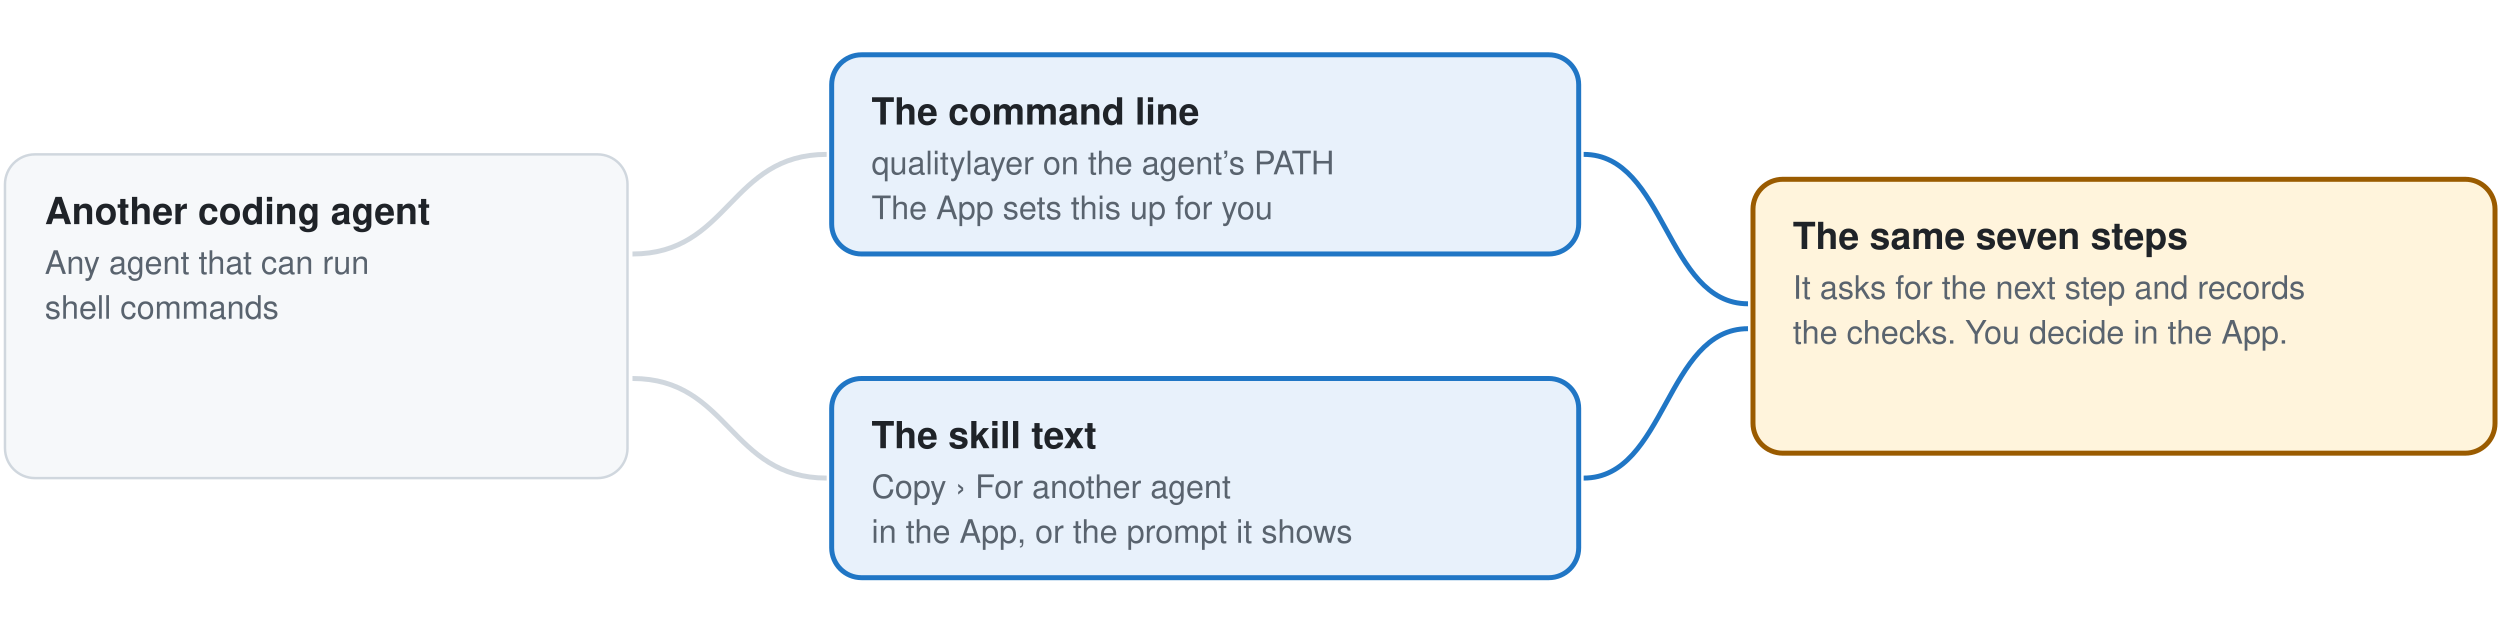
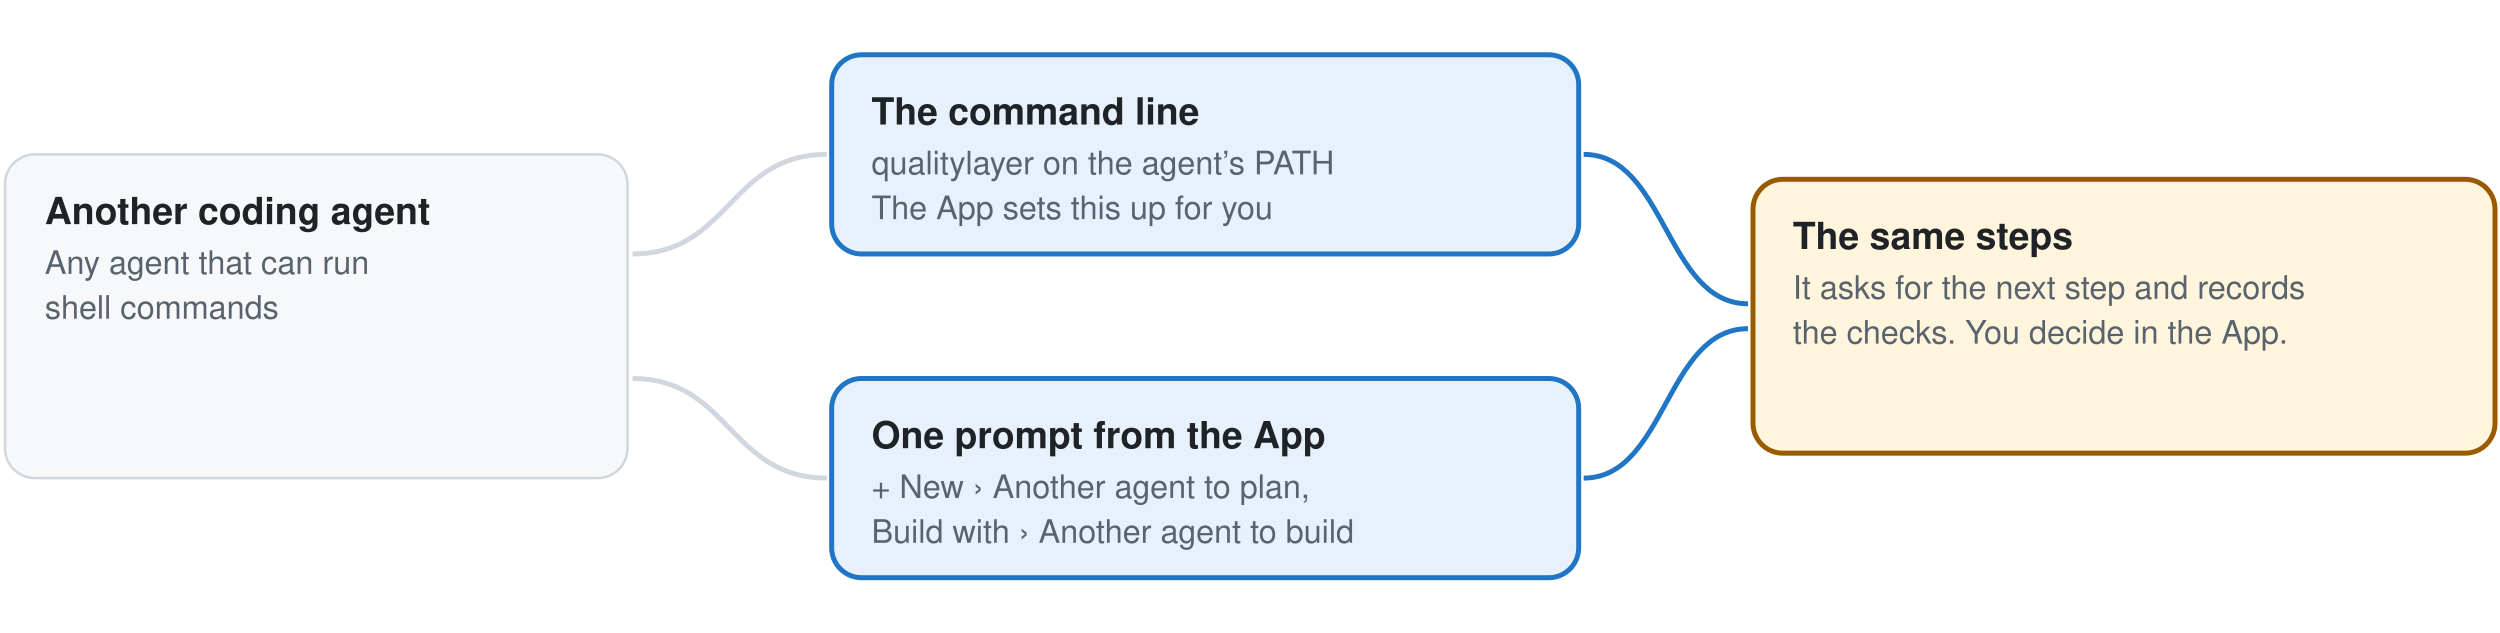
- <svg xmlns="http://www.w3.org/2000/svg" style="background:#ffffff" width="1004" height="254" viewBox="-2 -2 1004 254" role="img" aria-label="Connecting another coding agent: any agent that runs shell commands needs the qualitylayer command on its path and the skill text from Copy, For another agent; then it follows the same seven steps and you decide in the App">
+ <svg xmlns="http://www.w3.org/2000/svg" style="background:#ffffff" width="1004" height="254" viewBox="-2 -2 1004 254" role="img" aria-label="Connecting another coding agent: any agent that runs shell commands needs the qualitylayer command on its path and one prompt from the App; then it follows the same steps and you decide in the App">
  <rect x="0" y="60" width="250" height="130" rx="12" fill="#f6f8fa" stroke="#d0d7de" stroke-width="1" />
  <text x="16" y="88" font-family="-apple-system, BlinkMacSystemFont, 'Segoe UI', 'Helvetica Neue', Helvetica, Arial, sans-serif" font-size="15" font-weight="650" fill="#1f2328" text-anchor="start">Another coding agent</text>
  <text x="16" y="108" font-family="-apple-system, BlinkMacSystemFont, 'Segoe UI', 'Helvetica Neue', Helvetica, Arial, sans-serif" font-size="13" font-weight="400" fill="#59636e" text-anchor="start">Any agent that can run</text>
  <text x="16" y="126" font-family="-apple-system, BlinkMacSystemFont, 'Segoe UI', 'Helvetica Neue', Helvetica, Arial, sans-serif" font-size="13" font-weight="400" fill="#59636e" text-anchor="start">shell commands</text>
  <path d="M252 100 C291.0 100 291.0 60 330 60" fill="none" stroke="#d0d7de" stroke-width="2" />
  <path d="M252 150 C291.0 150 291.0 190 330 190" fill="none" stroke="#d0d7de" stroke-width="2" />
  <rect x="332" y="20" width="300" height="80" rx="12" fill="#e8f1fb" stroke="#2076c5" stroke-width="2" />
  <text x="348" y="48" font-family="-apple-system, BlinkMacSystemFont, 'Segoe UI', 'Helvetica Neue', Helvetica, Arial, sans-serif" font-size="15" font-weight="650" fill="#1f2328" text-anchor="start">The command line</text>
  <text x="348" y="68" font-family="-apple-system, BlinkMacSystemFont, 'Segoe UI', 'Helvetica Neue', Helvetica, Arial, sans-serif" font-size="13" font-weight="400" fill="#59636e" text-anchor="start">qualitylayer on the agent’s PATH</text>
  <text x="348" y="86" font-family="-apple-system, BlinkMacSystemFont, 'Segoe UI', 'Helvetica Neue', Helvetica, Arial, sans-serif" font-size="13" font-weight="400" fill="#59636e" text-anchor="start">The App sets this up for you</text>
  <rect x="332" y="150" width="300" height="80" rx="12" fill="#e8f1fb" stroke="#2076c5" stroke-width="2" />
-   <text x="348" y="178" font-family="-apple-system, BlinkMacSystemFont, 'Segoe UI', 'Helvetica Neue', Helvetica, Arial, sans-serif" font-size="15" font-weight="650" fill="#1f2328" text-anchor="start">The skill text</text>
-   <text x="348" y="198" font-family="-apple-system, BlinkMacSystemFont, 'Segoe UI', 'Helvetica Neue', Helvetica, Arial, sans-serif" font-size="13" font-weight="400" fill="#59636e" text-anchor="start">Copy › For another agent</text>
-   <text x="348" y="216" font-family="-apple-system, BlinkMacSystemFont, 'Segoe UI', 'Helvetica Neue', Helvetica, Arial, sans-serif" font-size="13" font-weight="400" fill="#59636e" text-anchor="start">in the App, or the prompt it shows</text>
+   <text x="348" y="178" font-family="-apple-system, BlinkMacSystemFont, 'Segoe UI', 'Helvetica Neue', Helvetica, Arial, sans-serif" font-size="15" font-weight="650" fill="#1f2328" text-anchor="start">One prompt from the App</text>
+   <text x="348" y="198" font-family="-apple-system, BlinkMacSystemFont, 'Segoe UI', 'Helvetica Neue', Helvetica, Arial, sans-serif" font-size="13" font-weight="400" fill="#59636e" text-anchor="start">+ New › Another agent to plan,</text>
+   <text x="348" y="216" font-family="-apple-system, BlinkMacSystemFont, 'Segoe UI', 'Helvetica Neue', Helvetica, Arial, sans-serif" font-size="13" font-weight="400" fill="#59636e" text-anchor="start">Build with › Another agent to build</text>
  <path d="M634 60 C667.0 60 667.0 120 700 120" fill="none" stroke="#2076c5" stroke-width="2" />
  <path d="M634 190 C667.0 190 667.0 130 700 130" fill="none" stroke="#2076c5" stroke-width="2" />
  <rect x="702" y="70" width="298" height="110" rx="12" fill="#fff4dc" stroke="#9a5b00" stroke-width="2" />
-   <text x="718" y="98" font-family="-apple-system, BlinkMacSystemFont, 'Segoe UI', 'Helvetica Neue', Helvetica, Arial, sans-serif" font-size="15" font-weight="650" fill="#1f2328" text-anchor="start">The same seven steps</text>
+   <text x="718" y="98" font-family="-apple-system, BlinkMacSystemFont, 'Segoe UI', 'Helvetica Neue', Helvetica, Arial, sans-serif" font-size="15" font-weight="650" fill="#1f2328" text-anchor="start">The same steps</text>
  <text x="718" y="118" font-family="-apple-system, BlinkMacSystemFont, 'Segoe UI', 'Helvetica Neue', Helvetica, Arial, sans-serif" font-size="13" font-weight="400" fill="#59636e" text-anchor="start">It asks for the next step and records</text>
  <text x="718" y="136" font-family="-apple-system, BlinkMacSystemFont, 'Segoe UI', 'Helvetica Neue', Helvetica, Arial, sans-serif" font-size="13" font-weight="400" fill="#59636e" text-anchor="start">the checks. You decide in the App.</text>
</svg>
